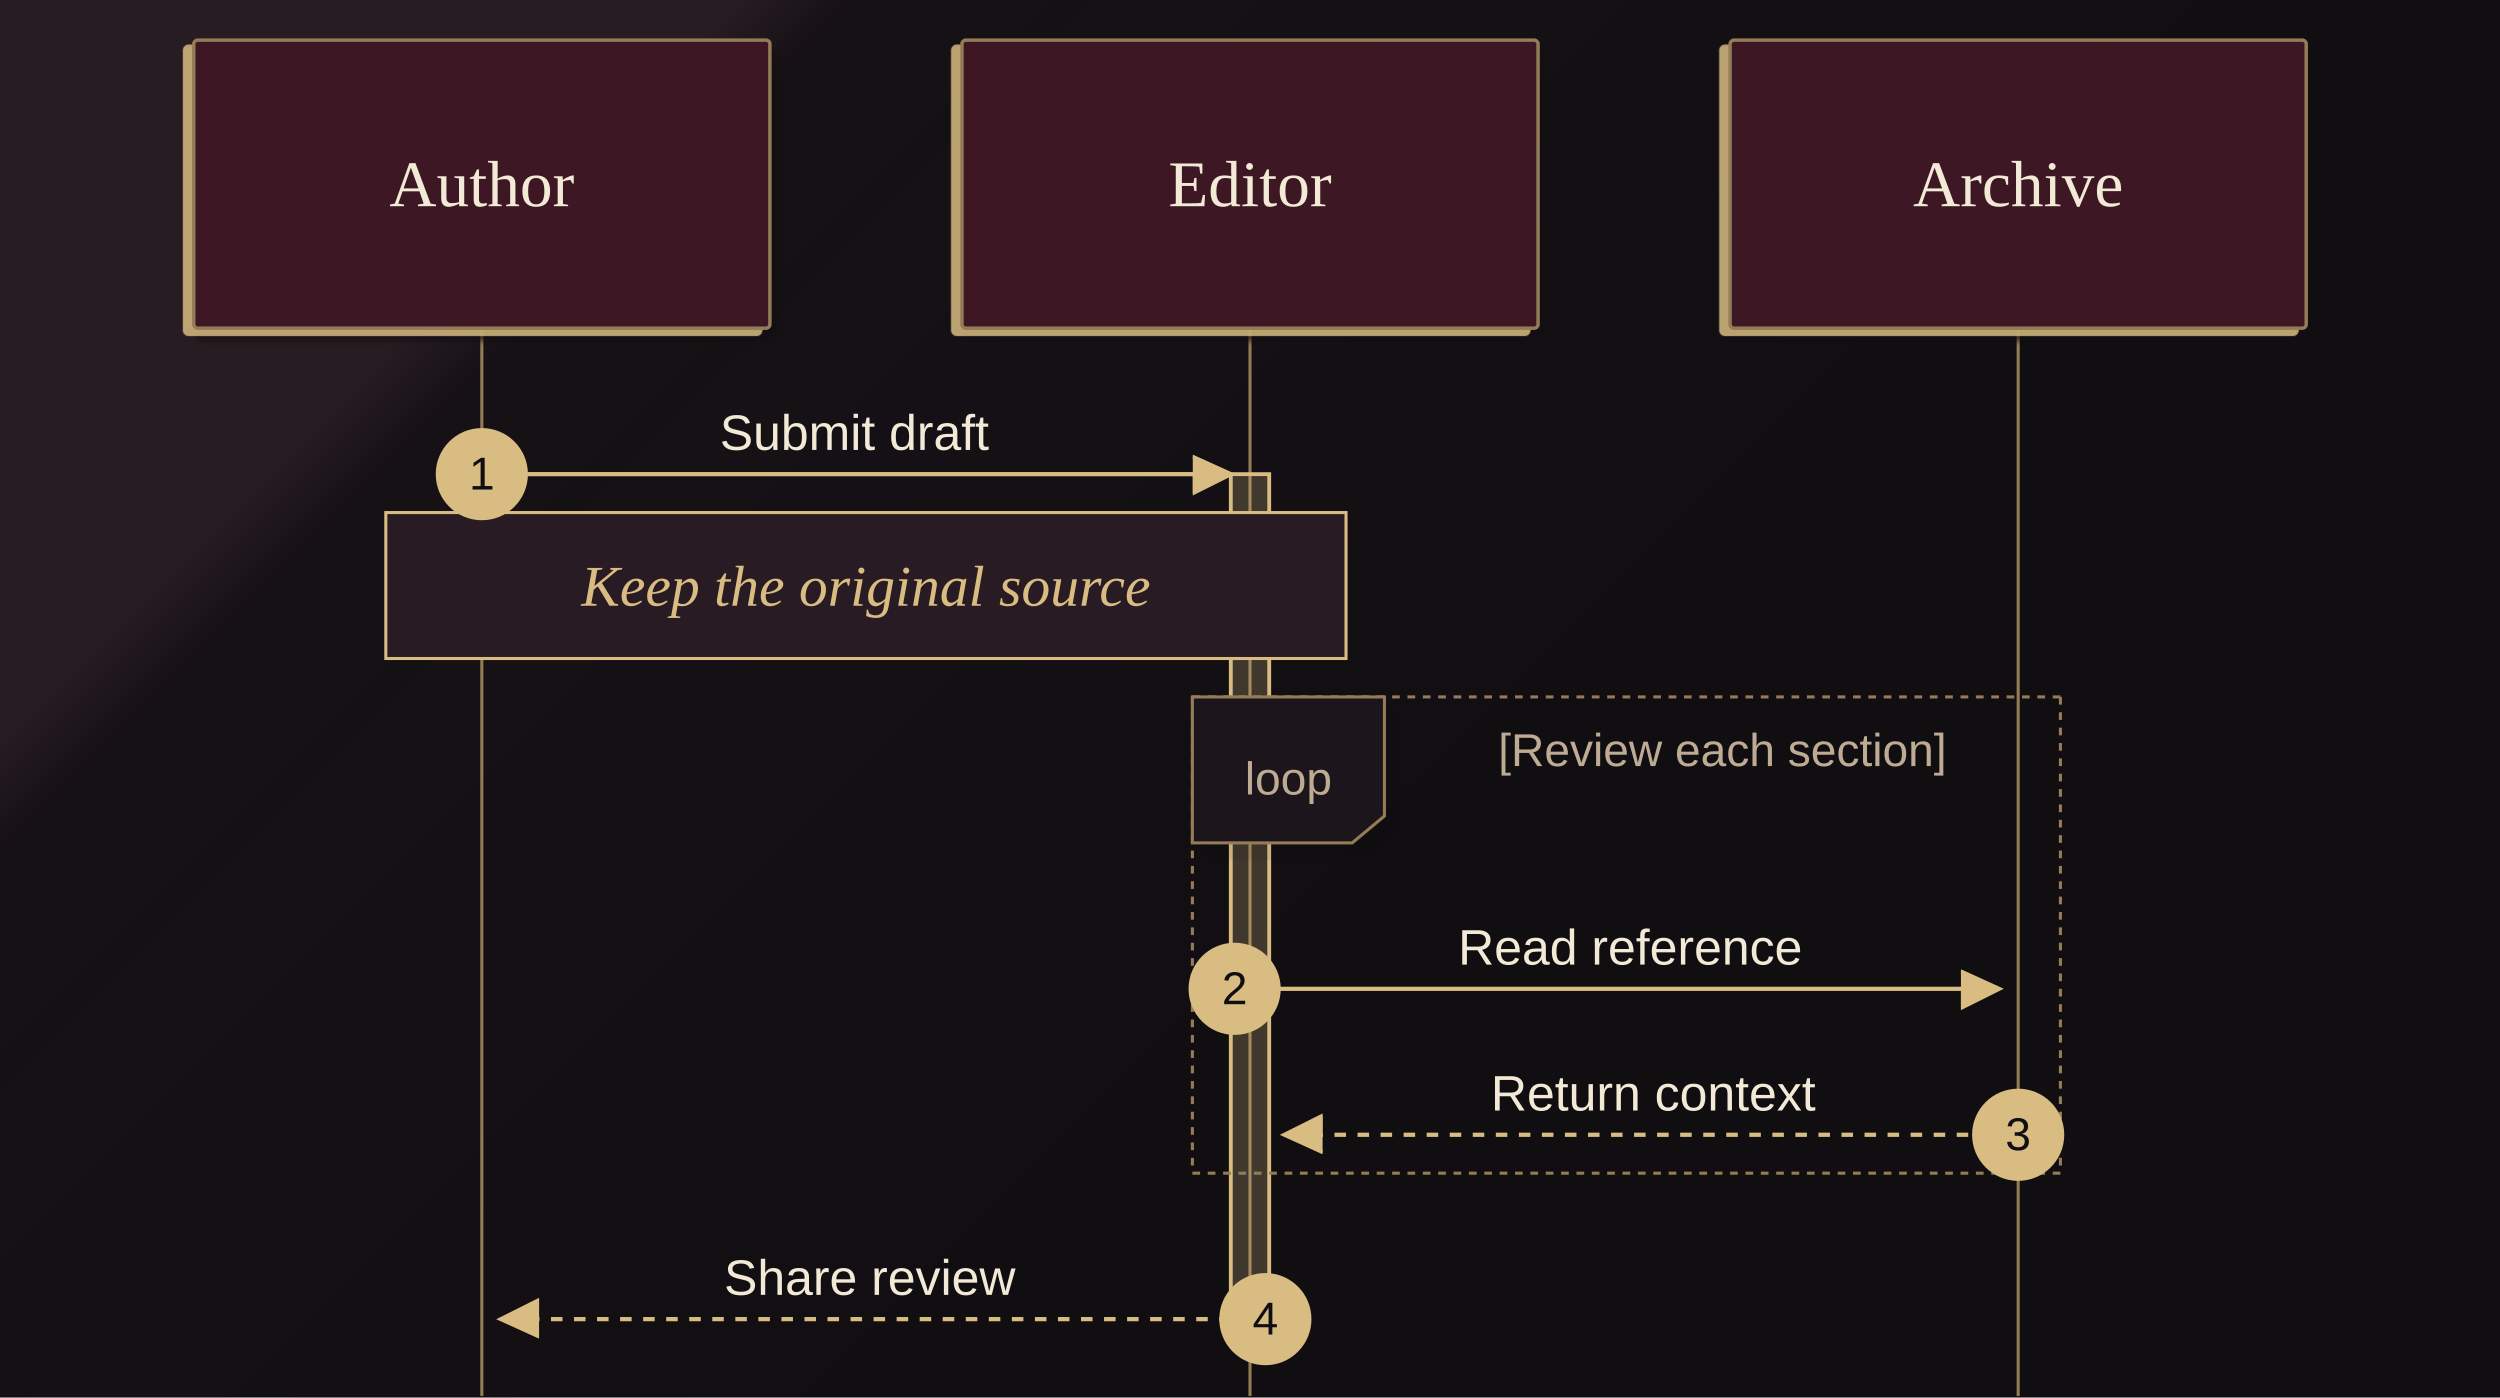
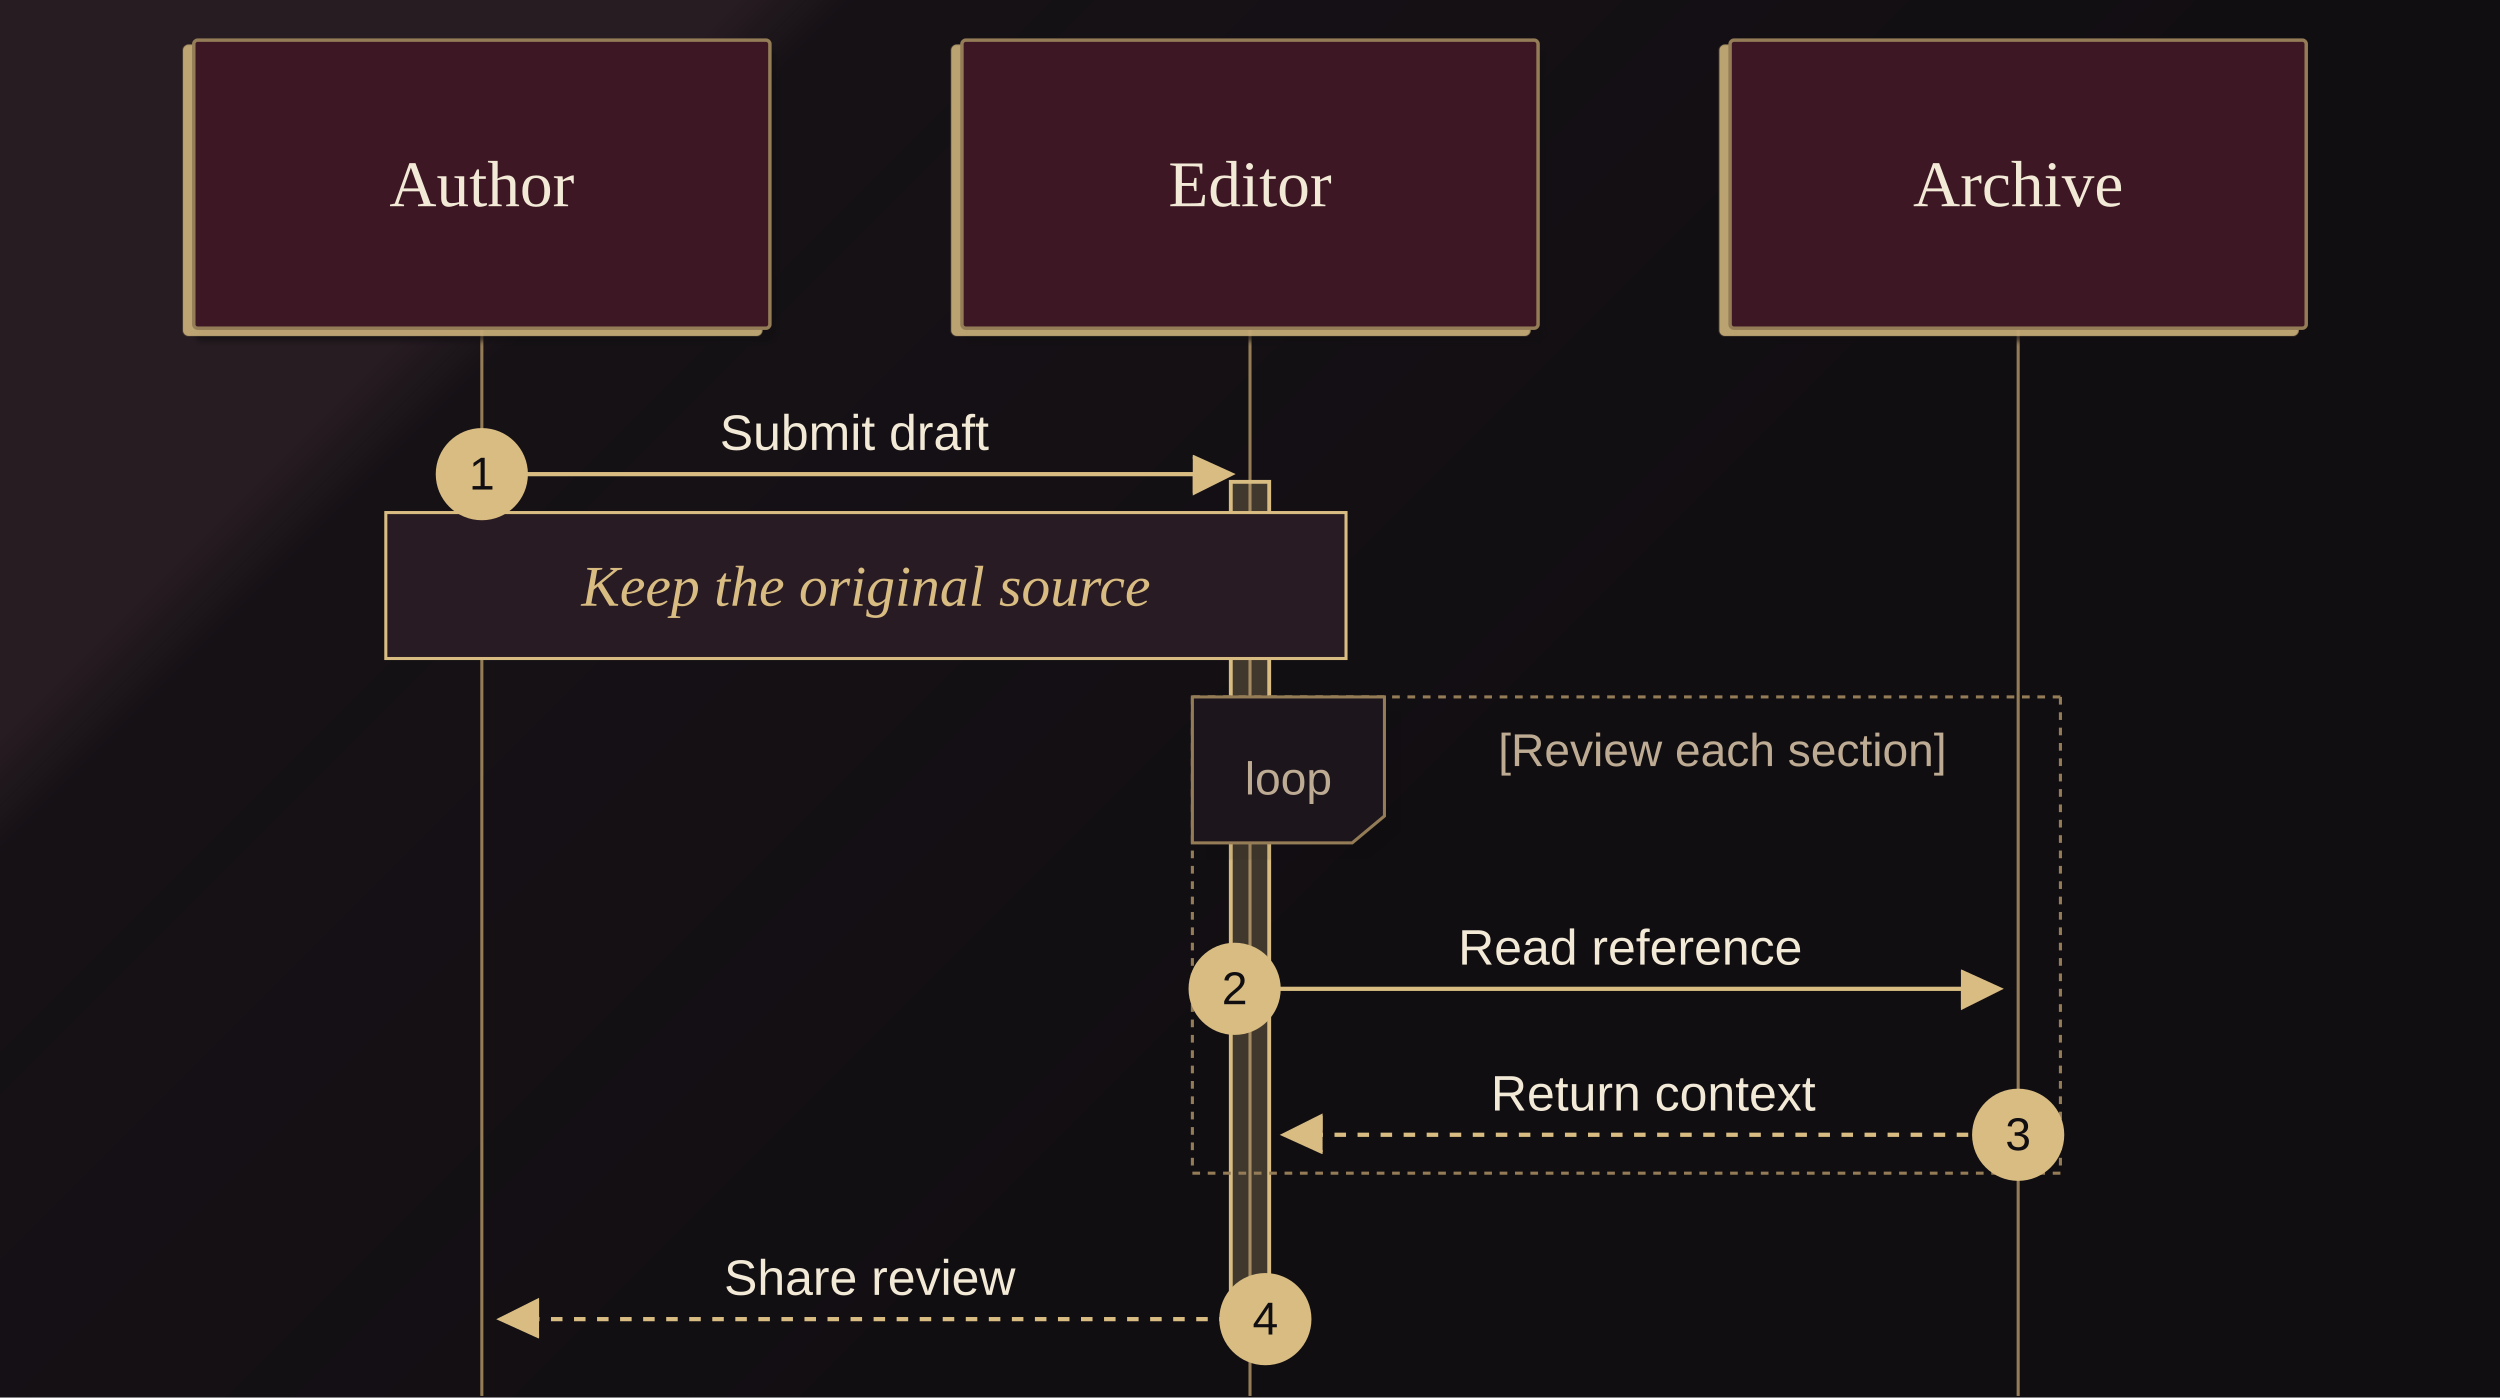
<svg xmlns="http://www.w3.org/2000/svg" id="theme-lacquer-sequence" width="100%" style="max-width: 650.9px;" viewBox="-50.45 -10.45 650.9 363.85" role="graphics-document document" aria-roledescription="sequence">
  <rect class="merman-theme-canvas-base" data-merman-theme-canvas="base" aria-hidden="true" pointer-events="none" x="-50.45" y="-10.45" width="650.9" height="363.85" fill="#110E12" />
  <defs>
    <linearGradient id="theme-lacquer-sequence-merman-theme-canvas-layer-0-gradient" gradientUnits="userSpaceOnUse" x1="21.313" y1="-82.212" x2="528.687" y2="425.163">
      <stop offset="0%" stop-color="rgba(148, 98, 114, 0.16)" />
      <stop offset="19%" stop-color="rgba(148, 98, 114, 0.16)" />
      <stop offset="22%" stop-color="rgba(148, 98, 114, 0.035)" />
      <stop offset="60%" stop-color="rgba(148, 98, 114, 0)" />
      <stop offset="100%" stop-color="rgba(148, 98, 114, 0)" />
    </linearGradient>
  </defs>
  <g class="merman-theme-canvas-layer" data-merman-theme-canvas-layer="0" aria-hidden="true" pointer-events="none">
    <rect x="-50.45" y="-10.45" width="650.9" height="363.85" fill="url(#theme-lacquer-sequence-merman-theme-canvas-layer-0-gradient)" />
  </g>
  <g>
    <line id="actor2" x1="475" y1="75" x2="475" y2="353" class="actor-line 200" stroke-width="0.5px" stroke="#999" name="Archive" data-et="life-line" data-id="Archive" />
    <g id="root-2" data-et="participant" data-type="participant" data-id="Archive" data-look="neo">
      <defs>
        <filter id="theme-lacquer-sequence-actor-2-top-theme-effect-design-effect-1" filterUnits="objectBoundingBox" x="-0.022" y="-0.043" width="1.05" height="1.127" color-interpolation-filters="sRGB">
          <feGaussianBlur in="SourceAlpha" stdDeviation="0.7" result="merman-shadow-0-blur" />
          <feOffset in="merman-shadow-0-blur" dx="1" dy="3" result="merman-shadow-0-offset" />
          <feFlood flood-color="rgba(17, 14, 18, 0.65)" result="merman-shadow-0-flood" />
          <feComposite in="merman-shadow-0-flood" in2="merman-shadow-0-offset" operator="in" result="merman-shadow-0-shadow" />
          <feGaussianBlur in="SourceAlpha" stdDeviation="0" result="merman-shadow-1-blur" />
          <feOffset in="merman-shadow-1-blur" dx="-2.4" dy="1.6" result="merman-shadow-1-offset" />
          <feFlood flood-color="rgba(216, 188, 130, 0.85)" result="merman-shadow-1-flood" />
          <feComposite in="merman-shadow-1-flood" in2="merman-shadow-1-offset" operator="in" result="merman-shadow-1-shadow" />
          <feMerge result="merman-shadow-stack-result">
            <feMergeNode in="merman-shadow-0-shadow" />
            <feMergeNode in="merman-shadow-1-shadow" />
            <feMergeNode in="SourceGraphic" />
          </feMerge>
        </filter>
      </defs>
      <rect x="400" y="0" fill="#eaeaea" stroke="#666" width="150" height="75" name="Archive" rx="1" ry="1" class="actor actor-top" data-look="neo" style="stroke-width:0.9px;" filter="url(#theme-lacquer-sequence-actor-2-top-theme-effect-design-effect-1)" />
      <text x="475" y="37.5" dominant-baseline="central" alignment-baseline="central" class="actor actor-box" style="text-anchor: middle;font-family:Georgia, &quot;Times New Roman&quot;, &quot;Noto Serif CJK SC&quot;, serif;font-size:17px;font-weight:400;font-style:normal;">
        <tspan x="475" dy="0">Archive</tspan>
      </text>
    </g>
  </g>
  <g>
    <line id="actor1" x1="275" y1="75" x2="275" y2="353" class="actor-line 200" stroke-width="0.5px" stroke="#999" name="Editor" data-et="life-line" data-id="Editor" />
    <g id="root-1" data-et="participant" data-type="participant" data-id="Editor" data-look="neo">
      <defs>
        <filter id="theme-lacquer-sequence-actor-1-top-theme-effect-design-effect-1" filterUnits="objectBoundingBox" x="-0.022" y="-0.043" width="1.05" height="1.127" color-interpolation-filters="sRGB">
          <feGaussianBlur in="SourceAlpha" stdDeviation="0.7" result="merman-shadow-0-blur" />
          <feOffset in="merman-shadow-0-blur" dx="1" dy="3" result="merman-shadow-0-offset" />
          <feFlood flood-color="rgba(17, 14, 18, 0.65)" result="merman-shadow-0-flood" />
          <feComposite in="merman-shadow-0-flood" in2="merman-shadow-0-offset" operator="in" result="merman-shadow-0-shadow" />
          <feGaussianBlur in="SourceAlpha" stdDeviation="0" result="merman-shadow-1-blur" />
          <feOffset in="merman-shadow-1-blur" dx="-2.4" dy="1.6" result="merman-shadow-1-offset" />
          <feFlood flood-color="rgba(216, 188, 130, 0.85)" result="merman-shadow-1-flood" />
          <feComposite in="merman-shadow-1-flood" in2="merman-shadow-1-offset" operator="in" result="merman-shadow-1-shadow" />
          <feMerge result="merman-shadow-stack-result">
            <feMergeNode in="merman-shadow-0-shadow" />
            <feMergeNode in="merman-shadow-1-shadow" />
            <feMergeNode in="SourceGraphic" />
          </feMerge>
        </filter>
      </defs>
      <rect x="200" y="0" fill="#eaeaea" stroke="#666" width="150" height="75" name="Editor" rx="1" ry="1" class="actor actor-top" data-look="neo" style="stroke-width:0.9px;" filter="url(#theme-lacquer-sequence-actor-1-top-theme-effect-design-effect-1)" />
      <text x="275" y="37.5" dominant-baseline="central" alignment-baseline="central" class="actor actor-box" style="text-anchor: middle;font-family:Georgia, &quot;Times New Roman&quot;, &quot;Noto Serif CJK SC&quot;, serif;font-size:17px;font-weight:400;font-style:normal;">
        <tspan x="275" dy="0">Editor</tspan>
      </text>
    </g>
  </g>
  <g>
    <line id="actor0" x1="75" y1="75" x2="75" y2="353" class="actor-line 200" stroke-width="0.5px" stroke="#999" name="Author" data-et="life-line" data-id="Author" />
    <g id="root-0" data-et="participant" data-type="participant" data-id="Author" data-look="neo">
      <defs>
        <filter id="theme-lacquer-sequence-actor-0-top-theme-effect-design-effect-1" filterUnits="objectBoundingBox" x="-0.022" y="-0.043" width="1.05" height="1.127" color-interpolation-filters="sRGB">
          <feGaussianBlur in="SourceAlpha" stdDeviation="0.7" result="merman-shadow-0-blur" />
          <feOffset in="merman-shadow-0-blur" dx="1" dy="3" result="merman-shadow-0-offset" />
          <feFlood flood-color="rgba(17, 14, 18, 0.65)" result="merman-shadow-0-flood" />
          <feComposite in="merman-shadow-0-flood" in2="merman-shadow-0-offset" operator="in" result="merman-shadow-0-shadow" />
          <feGaussianBlur in="SourceAlpha" stdDeviation="0" result="merman-shadow-1-blur" />
          <feOffset in="merman-shadow-1-blur" dx="-2.4" dy="1.6" result="merman-shadow-1-offset" />
          <feFlood flood-color="rgba(216, 188, 130, 0.85)" result="merman-shadow-1-flood" />
          <feComposite in="merman-shadow-1-flood" in2="merman-shadow-1-offset" operator="in" result="merman-shadow-1-shadow" />
          <feMerge result="merman-shadow-stack-result">
            <feMergeNode in="merman-shadow-0-shadow" />
            <feMergeNode in="merman-shadow-1-shadow" />
            <feMergeNode in="SourceGraphic" />
          </feMerge>
        </filter>
      </defs>
      <rect x="0" y="0" fill="#eaeaea" stroke="#666" width="150" height="75" name="Author" rx="1" ry="1" class="actor actor-top" data-look="neo" style="stroke-width:0.9px;" filter="url(#theme-lacquer-sequence-actor-0-top-theme-effect-design-effect-1)" />
      <text x="75" y="37.5" dominant-baseline="central" alignment-baseline="central" class="actor actor-box" style="text-anchor: middle;font-family:Georgia, &quot;Times New Roman&quot;, &quot;Noto Serif CJK SC&quot;, serif;font-size:17px;font-weight:400;font-style:normal;">
        <tspan x="75" dy="0">Author</tspan>
      </text>
    </g>
  </g>
  <style>#theme-lacquer-sequence{font-family:Avenir, "Segoe UI", Arial, "Noto Sans CJK SC", sans-serif;font-size:14px;fill:#28253D;}@keyframes edge-animation-frame{from{stroke-dashoffset:0;}}@keyframes dash{to{stroke-dashoffset:0;}}#theme-lacquer-sequence .edge-animation-slow{stroke-dasharray:9,5!important;stroke-dashoffset:900;animation:dash 50s linear infinite;stroke-linecap:round;}#theme-lacquer-sequence .edge-animation-fast{stroke-dasharray:9,5!important;stroke-dashoffset:900;animation:dash 20s linear infinite;stroke-linecap:round;}#theme-lacquer-sequence .error-icon{fill:#ffffff;}#theme-lacquer-sequence .error-text{fill:#000000;stroke:#000000;}#theme-lacquer-sequence .edge-thickness-normal{stroke-width:1px;}#theme-lacquer-sequence .edge-thickness-thick{stroke-width:3.5px;}#theme-lacquer-sequence .edge-pattern-solid{stroke-dasharray:0;}#theme-lacquer-sequence .edge-thickness-invisible{stroke-width:0;fill:none;}#theme-lacquer-sequence .edge-pattern-dashed{stroke-dasharray:3;}#theme-lacquer-sequence .edge-pattern-dotted{stroke-dasharray:2;}#theme-lacquer-sequence .marker{fill:#000000;stroke:#000000;}#theme-lacquer-sequence .marker.cross{stroke:#000000;}#theme-lacquer-sequence svg{font-family:Avenir, "Segoe UI", Arial, "Noto Sans CJK SC", sans-serif;font-size:14px;}#theme-lacquer-sequence p{margin:0;}#theme-lacquer-sequence .actor{stroke:#947C57;fill:#3D1824;stroke-width:2;}#theme-lacquer-sequence rect.actor.outer-path[data-look="neo"]{filter:url(#theme-lacquer-sequence-drop-shadow);}#theme-lacquer-sequence rect.note[data-look="neo"]{stroke:#D8BC82;fill:#291B23;filter:url(#theme-lacquer-sequence-drop-shadow);}#theme-lacquer-sequence text.actor&gt;tspan{stroke:none;}#theme-lacquer-sequence .actor-line{stroke:#947C57;stroke-width:0.8px;}#theme-lacquer-sequence .innerArc{stroke-width:1.5;stroke-dasharray:none;}#theme-lacquer-sequence .messageLine0{stroke-width:1.1px;stroke-dasharray:none;}#theme-lacquer-sequence .messageLine1{stroke-width:1.1px;stroke-dasharray:2,2;}#theme-lacquer-sequence .messageLine0,#theme-lacquer-sequence .messageLine1{stroke:#D8BC82;}#theme-lacquer-sequence [id="theme-lacquer-sequence-arrowhead"] path,#theme-lacquer-sequence [id="theme-lacquer-sequence-crosshead"] path,#theme-lacquer-sequence [id="theme-lacquer-sequence-filled-head"] path,#theme-lacquer-sequence [id="theme-lacquer-sequence-solidTopArrowHead"] path,#theme-lacquer-sequence [id="theme-lacquer-sequence-solidBottomArrowHead"] path{fill:#D8BC82;stroke:#D8BC82;}#theme-lacquer-sequence [id="theme-lacquer-sequence-stickTopArrowHead"] path,#theme-lacquer-sequence [id="theme-lacquer-sequence-stickBottomArrowHead"] path{stroke:#D8BC82;}#theme-lacquer-sequence [id="theme-lacquer-sequence-sequencenumber"]{fill:#D8BC82;}#theme-lacquer-sequence .sequenceNumber,#theme-lacquer-sequence .sequenceNumber&gt;tspan{fill:#110E12;}#theme-lacquer-sequence .messageText{stroke:none;}#theme-lacquer-sequence .labelBox{stroke:#947C57;fill:#1A131A;filter:url(#theme-lacquer-sequence-drop-shadow);}#theme-lacquer-sequence .labelText,#theme-lacquer-sequence .labelText&gt;tspan{stroke:none;}#theme-lacquer-sequence .loopText,#theme-lacquer-sequence .loopText&gt;tspan{stroke:none;}#theme-lacquer-sequence .sectionTitle,#theme-lacquer-sequence .sectionTitle&gt;tspan{stroke:none;}#theme-lacquer-sequence .loopLine{stroke-width:2px;stroke-dasharray:2,2;stroke:#947C57;fill:#28253D;}#theme-lacquer-sequence .note{stroke:#D8BC82;fill:#291B23;}#theme-lacquer-sequence .noteText,#theme-lacquer-sequence .noteText&gt;tspan{stroke:none;}#theme-lacquer-sequence .activation0{fill:hsl(-120, 0%, 80%);stroke:hsl(-120, 0%, 70%);}#theme-lacquer-sequence .activation1{fill:hsl(-120, 0%, 80%);stroke:hsl(-120, 0%, 70%);}#theme-lacquer-sequence .activation2{fill:hsl(-120, 0%, 80%);stroke:hsl(-120, 0%, 70%);}#theme-lacquer-sequence .actorPopupMenu{position:absolute;}#theme-lacquer-sequence .actorPopupMenuPanel{position:absolute;fill:#ffffff;box-shadow:0px 8px 16px 0px rgba(0,0,0,0.2);filter:drop-shadow(3px 5px 2px rgb(0 0 0 / 0.4));}#theme-lacquer-sequence .actor-man circle,#theme-lacquer-sequence line{fill:#ffffff;stroke-width:2px;}#theme-lacquer-sequence .actor-man line,#theme-lacquer-sequence .actor-man circle,#theme-lacquer-sequence .actor line,#theme-lacquer-sequence .actor circle{fill:#3D1824;}#theme-lacquer-sequence .actor-man line,#theme-lacquer-sequence .actor-man circle,#theme-lacquer-sequence .actor line,#theme-lacquer-sequence .actor circle{stroke:#947C57;}#theme-lacquer-sequence .activation0,#theme-lacquer-sequence .activation1,#theme-lacquer-sequence .activation2{fill:#D8BC823D;}#theme-lacquer-sequence .activation0,#theme-lacquer-sequence .activation1,#theme-lacquer-sequence .activation2{stroke:#D8BC82;}#theme-lacquer-sequence text.actor,#theme-lacquer-sequence text.actor&gt;tspan,#theme-lacquer-sequence text.text,#theme-lacquer-sequence text.text&gt;tspan{font-family:Georgia, "Times New Roman", "Noto Serif CJK SC", serif;font-size:17px;font-weight:400;font-style:normal;fill:#F2E9D6;}#theme-lacquer-sequence .messageText,#theme-lacquer-sequence .messageText&gt;tspan{font-family:Avenir, "Segoe UI", Arial, "Noto Sans CJK SC", sans-serif;font-size:13px;font-weight:400;font-style:normal;fill:#F2E9D6;}#theme-lacquer-sequence .noteText,#theme-lacquer-sequence .noteText&gt;tspan{font-family:Georgia, "Times New Roman", "Noto Serif CJK SC", serif;font-size:15px;font-weight:400;font-style:italic;fill:#D8BC82;}#theme-lacquer-sequence .loopText,#theme-lacquer-sequence .loopText&gt;tspan,#theme-lacquer-sequence .sectionTitle,#theme-lacquer-sequence .sectionTitle&gt;tspan,#theme-lacquer-sequence .labelText,#theme-lacquer-sequence .labelText&gt;tspan{font-family:Avenir, "Segoe UI", Arial, "Noto Sans CJK SC", sans-serif;font-size:12px;font-weight:400;font-style:normal;fill:#BEAB93;}#theme-lacquer-sequence g rect.rect{filter:url(#theme-lacquer-sequence-drop-shadow);stroke:#28253D;}#theme-lacquer-sequence :root{--mermaid-font-family:Avenir, "Segoe UI", Arial, "Noto Sans CJK SC", sans-serif;}</style>
  <g />
  <defs>
    <symbol id="theme-lacquer-sequence-computer" width="24" height="24">
      <path transform="scale(.5)" d="M2 2v13h20v-13h-20zm18 11h-16v-9h16v9zm-10.228 6l.466-1h3.524l.467 1h-4.457zm14.228 3h-24l2-6h2.104l-1.33 4h18.45l-1.297-4h2.073l2 6zm-5-10h-14v-7h14v7z" />
    </symbol>
  </defs>
  <defs>
    <symbol id="theme-lacquer-sequence-database" fill-rule="evenodd" clip-rule="evenodd">
      <path transform="scale(.5)" d="M12.258.001l.256.004.255.005.253.008.251.01.249.012.247.015.246.016.242.019.241.02.239.023.236.024.233.027.231.028.229.031.225.032.223.034.22.036.217.038.214.04.211.041.208.043.205.045.201.046.198.048.194.05.191.051.187.053.183.054.18.056.175.057.172.059.168.06.163.061.16.063.155.064.15.066.074.033.073.033.071.034.07.034.069.035.068.035.067.035.066.035.064.036.064.036.062.036.06.036.06.037.058.037.058.037.055.038.055.038.053.038.052.038.051.039.05.039.048.039.047.039.045.04.044.04.043.04.041.04.04.041.039.041.037.041.036.041.034.041.033.042.032.042.03.042.029.042.027.042.026.043.024.043.023.043.021.043.02.043.018.044.017.043.015.044.013.044.012.044.011.045.009.044.007.045.006.045.004.045.002.045.001.045v17l-.001.045-.002.045-.004.045-.006.045-.007.045-.009.044-.011.045-.012.044-.013.044-.015.044-.017.043-.018.044-.02.043-.021.043-.023.043-.024.043-.026.043-.027.042-.029.042-.03.042-.032.042-.033.042-.034.041-.036.041-.037.041-.039.041-.04.041-.041.04-.043.04-.044.04-.045.04-.047.039-.048.039-.05.039-.051.039-.052.038-.053.038-.055.038-.055.038-.058.037-.058.037-.06.037-.06.036-.062.036-.064.036-.064.036-.066.035-.067.035-.068.035-.069.035-.07.034-.071.034-.073.033-.074.033-.15.066-.155.064-.16.063-.163.061-.168.06-.172.059-.175.057-.18.056-.183.054-.187.053-.191.051-.194.05-.198.048-.201.046-.205.045-.208.043-.211.041-.214.04-.217.038-.22.036-.223.034-.225.032-.229.031-.231.028-.233.027-.236.024-.239.023-.241.02-.242.019-.246.016-.247.015-.249.012-.251.01-.253.008-.255.005-.256.004-.258.001-.258-.001-.256-.004-.255-.005-.253-.008-.251-.01-.249-.012-.247-.015-.245-.016-.243-.019-.241-.02-.238-.023-.236-.024-.234-.027-.231-.028-.228-.031-.226-.032-.223-.034-.22-.036-.217-.038-.214-.04-.211-.041-.208-.043-.204-.045-.201-.046-.198-.048-.195-.05-.19-.051-.187-.053-.184-.054-.179-.056-.176-.057-.172-.059-.167-.06-.164-.061-.159-.063-.155-.064-.151-.066-.074-.033-.072-.033-.072-.034-.07-.034-.069-.035-.068-.035-.067-.035-.066-.035-.064-.036-.063-.036-.062-.036-.061-.036-.06-.037-.058-.037-.057-.037-.056-.038-.055-.038-.053-.038-.052-.038-.051-.039-.049-.039-.049-.039-.046-.039-.046-.04-.044-.04-.043-.04-.041-.04-.04-.041-.039-.041-.037-.041-.036-.041-.034-.041-.033-.042-.032-.042-.03-.042-.029-.042-.027-.042-.026-.043-.024-.043-.023-.043-.021-.043-.02-.043-.018-.044-.017-.043-.015-.044-.013-.044-.012-.044-.011-.045-.009-.044-.007-.045-.006-.045-.004-.045-.002-.045-.001-.045v-17l.001-.045.002-.045.004-.045.006-.045.007-.045.009-.044.011-.045.012-.044.013-.044.015-.044.017-.043.018-.044.02-.043.021-.043.023-.043.024-.043.026-.043.027-.042.029-.042.03-.042.032-.042.033-.042.034-.041.036-.041.037-.041.039-.041.04-.041.041-.04.043-.04.044-.04.046-.04.046-.039.049-.039.049-.039.051-.039.052-.038.053-.038.055-.038.056-.038.057-.037.058-.037.06-.037.061-.036.062-.036.063-.036.064-.036.066-.035.067-.035.068-.035.069-.035.07-.034.072-.034.072-.033.074-.033.151-.066.155-.064.159-.063.164-.061.167-.06.172-.059.176-.057.179-.056.184-.054.187-.053.19-.051.195-.05.198-.048.201-.046.204-.045.208-.043.211-.041.214-.04.217-.038.22-.036.223-.034.226-.032.228-.031.231-.028.234-.027.236-.024.238-.023.241-.02.243-.019.245-.016.247-.015.249-.012.251-.01.253-.008.255-.005.256-.004.258-.001.258.001zm-9.258 20.499v.01l.001.021.003.021.004.022.005.021.006.022.007.022.009.023.01.022.011.023.012.023.013.023.015.023.016.024.017.023.018.024.019.024.021.024.022.025.023.024.024.025.052.049.056.05.061.051.066.051.07.051.075.051.079.052.084.052.088.052.092.052.097.052.102.051.105.052.11.052.114.051.119.051.123.051.127.05.131.05.135.05.139.048.144.049.147.047.152.047.155.047.16.045.163.045.167.043.171.043.176.041.178.041.183.039.187.039.19.037.194.035.197.035.202.033.204.031.209.03.212.029.216.027.219.025.222.024.226.021.23.02.233.018.236.016.24.015.243.012.246.01.249.008.253.005.256.004.259.001.26-.001.257-.004.254-.005.25-.008.247-.011.244-.012.241-.014.237-.016.233-.018.231-.021.226-.021.224-.024.22-.026.216-.027.212-.028.21-.031.205-.031.202-.034.198-.034.194-.036.191-.037.187-.039.183-.04.179-.04.175-.042.172-.043.168-.044.163-.045.16-.046.155-.046.152-.047.148-.048.143-.049.139-.049.136-.05.131-.05.126-.05.123-.051.118-.052.114-.051.11-.052.106-.052.101-.052.096-.052.092-.052.088-.053.083-.051.079-.052.074-.052.07-.051.065-.051.06-.051.056-.05.051-.05.023-.024.023-.025.021-.024.02-.024.019-.024.018-.024.017-.024.015-.023.014-.024.013-.023.012-.023.01-.023.01-.022.008-.022.006-.022.006-.022.004-.022.004-.021.001-.021.001-.021v-4.127l-.077.055-.08.053-.083.054-.085.053-.087.052-.09.052-.093.051-.095.05-.097.05-.1.049-.102.049-.105.048-.106.047-.109.047-.111.046-.114.045-.115.045-.118.044-.12.043-.122.042-.124.042-.126.041-.128.04-.13.04-.132.038-.134.038-.135.037-.138.037-.139.035-.142.035-.143.034-.144.033-.147.032-.148.031-.15.03-.151.03-.153.029-.154.027-.156.027-.158.026-.159.025-.161.024-.162.023-.163.022-.165.021-.166.02-.167.019-.169.018-.169.017-.171.016-.173.015-.173.014-.175.013-.175.012-.177.011-.178.01-.179.008-.179.008-.181.006-.182.005-.182.004-.184.003-.184.002h-.37l-.184-.002-.184-.003-.182-.004-.182-.005-.181-.006-.179-.008-.179-.008-.178-.01-.176-.011-.176-.012-.175-.013-.173-.014-.172-.015-.171-.016-.17-.017-.169-.018-.167-.019-.166-.02-.165-.021-.163-.022-.162-.023-.161-.024-.159-.025-.157-.026-.156-.027-.155-.027-.153-.029-.151-.03-.15-.03-.148-.031-.146-.032-.145-.033-.143-.034-.141-.035-.14-.035-.137-.037-.136-.037-.134-.038-.132-.038-.13-.04-.128-.04-.126-.041-.124-.042-.122-.042-.12-.044-.117-.043-.116-.045-.113-.045-.112-.046-.109-.047-.106-.047-.105-.048-.102-.049-.1-.049-.097-.05-.095-.05-.093-.052-.09-.051-.087-.052-.085-.053-.083-.054-.08-.054-.077-.054v4.127zm0-5.654v.011l.001.021.003.021.004.021.005.022.006.022.007.022.009.022.01.022.011.023.012.023.013.023.015.024.016.023.017.024.018.024.019.024.021.024.022.024.023.025.024.024.052.05.056.05.061.05.066.051.07.051.075.052.079.051.084.052.088.052.092.052.097.052.102.052.105.052.11.051.114.051.119.052.123.05.127.051.131.05.135.049.139.049.144.048.147.048.152.047.155.046.16.045.163.045.167.044.171.042.176.042.178.04.183.04.187.038.19.037.194.036.197.034.202.033.204.032.209.03.212.028.216.027.219.025.222.024.226.022.23.02.233.018.236.016.24.014.243.012.246.01.249.008.253.006.256.003.259.001.26-.001.257-.003.254-.006.25-.008.247-.01.244-.012.241-.015.237-.016.233-.018.231-.02.226-.022.224-.024.22-.025.216-.027.212-.029.21-.03.205-.032.202-.033.198-.035.194-.036.191-.037.187-.039.183-.039.179-.041.175-.042.172-.043.168-.044.163-.045.16-.045.155-.047.152-.047.148-.048.143-.048.139-.05.136-.049.131-.05.126-.051.123-.051.118-.051.114-.052.11-.052.106-.052.101-.052.096-.052.092-.052.088-.052.083-.052.079-.052.074-.051.07-.052.065-.051.06-.05.056-.051.051-.049.023-.025.023-.024.021-.025.02-.024.019-.024.018-.024.017-.024.015-.023.014-.023.013-.024.012-.022.01-.023.01-.023.008-.022.006-.022.006-.022.004-.021.004-.022.001-.021.001-.021v-4.139l-.077.054-.08.054-.083.054-.085.052-.087.053-.09.051-.093.051-.095.051-.097.05-.1.049-.102.049-.105.048-.106.047-.109.047-.111.046-.114.045-.115.044-.118.044-.12.044-.122.042-.124.042-.126.041-.128.04-.13.039-.132.039-.134.038-.135.037-.138.036-.139.036-.142.035-.143.033-.144.033-.147.033-.148.031-.15.03-.151.03-.153.028-.154.028-.156.027-.158.026-.159.025-.161.024-.162.023-.163.022-.165.021-.166.02-.167.019-.169.018-.169.017-.171.016-.173.015-.173.014-.175.013-.175.012-.177.011-.178.009-.179.009-.179.007-.181.007-.182.005-.182.004-.184.003-.184.002h-.37l-.184-.002-.184-.003-.182-.004-.182-.005-.181-.007-.179-.007-.179-.009-.178-.009-.176-.011-.176-.012-.175-.013-.173-.014-.172-.015-.171-.016-.17-.017-.169-.018-.167-.019-.166-.02-.165-.021-.163-.022-.162-.023-.161-.024-.159-.025-.157-.026-.156-.027-.155-.028-.153-.028-.151-.03-.15-.03-.148-.031-.146-.033-.145-.033-.143-.033-.141-.035-.14-.036-.137-.036-.136-.037-.134-.038-.132-.039-.13-.039-.128-.04-.126-.041-.124-.042-.122-.043-.12-.043-.117-.044-.116-.044-.113-.046-.112-.046-.109-.046-.106-.047-.105-.048-.102-.049-.1-.049-.097-.05-.095-.051-.093-.051-.09-.051-.087-.053-.085-.052-.083-.054-.08-.054-.077-.054v4.139zm0-5.666v.011l.001.02.003.022.004.021.005.022.006.021.007.022.009.023.01.022.011.023.012.023.013.023.015.023.016.024.017.024.018.023.019.024.021.025.022.024.023.024.024.025.052.05.056.05.061.05.066.051.07.051.075.052.079.051.084.052.088.052.092.052.097.052.102.052.105.051.11.052.114.051.119.051.123.051.127.05.131.05.135.05.139.049.144.048.147.048.152.047.155.046.16.045.163.045.167.043.171.043.176.042.178.04.183.04.187.038.19.037.194.036.197.034.202.033.204.032.209.03.212.028.216.027.219.025.222.024.226.021.23.02.233.018.236.017.24.014.243.012.246.01.249.008.253.006.256.003.259.001.26-.001.257-.003.254-.006.25-.008.247-.01.244-.013.241-.014.237-.016.233-.018.231-.02.226-.022.224-.024.22-.025.216-.027.212-.029.21-.03.205-.032.202-.033.198-.035.194-.036.191-.037.187-.039.183-.039.179-.041.175-.042.172-.043.168-.044.163-.045.16-.045.155-.047.152-.047.148-.048.143-.049.139-.049.136-.049.131-.051.126-.05.123-.051.118-.052.114-.051.11-.052.106-.052.101-.052.096-.052.092-.052.088-.052.083-.052.079-.052.074-.052.07-.051.065-.051.06-.051.056-.05.051-.049.023-.025.023-.025.021-.024.02-.024.019-.024.018-.024.017-.024.015-.023.014-.024.013-.023.012-.023.01-.022.01-.023.008-.022.006-.022.006-.022.004-.022.004-.021.001-.021.001-.021v-4.153l-.077.054-.08.054-.083.053-.085.053-.087.053-.09.051-.093.051-.095.051-.097.05-.1.049-.102.048-.105.048-.106.048-.109.046-.111.046-.114.046-.115.044-.118.044-.12.043-.122.043-.124.042-.126.041-.128.04-.13.039-.132.039-.134.038-.135.037-.138.036-.139.036-.142.034-.143.034-.144.033-.147.032-.148.032-.15.03-.151.03-.153.028-.154.028-.156.027-.158.026-.159.024-.161.024-.162.023-.163.023-.165.021-.166.02-.167.019-.169.018-.169.017-.171.016-.173.015-.173.014-.175.013-.175.012-.177.01-.178.01-.179.009-.179.007-.181.006-.182.006-.182.004-.184.003-.184.001-.185.001-.185-.001-.184-.001-.184-.003-.182-.004-.182-.006-.181-.006-.179-.007-.179-.009-.178-.01-.176-.01-.176-.012-.175-.013-.173-.014-.172-.015-.171-.016-.17-.017-.169-.018-.167-.019-.166-.02-.165-.021-.163-.023-.162-.023-.161-.024-.159-.024-.157-.026-.156-.027-.155-.028-.153-.028-.151-.03-.15-.03-.148-.032-.146-.032-.145-.033-.143-.034-.141-.034-.14-.036-.137-.036-.136-.037-.134-.038-.132-.039-.13-.039-.128-.041-.126-.041-.124-.041-.122-.043-.12-.043-.117-.044-.116-.044-.113-.046-.112-.046-.109-.046-.106-.048-.105-.048-.102-.048-.1-.05-.097-.049-.095-.051-.093-.051-.09-.052-.087-.052-.085-.053-.083-.053-.08-.054-.077-.054v4.153zm8.74-8.179l-.257.004-.254.005-.25.008-.247.011-.244.012-.241.014-.237.016-.233.018-.231.021-.226.022-.224.023-.22.026-.216.027-.212.028-.21.031-.205.032-.202.033-.198.034-.194.036-.191.038-.187.038-.183.04-.179.041-.175.042-.172.043-.168.043-.163.045-.16.046-.155.046-.152.048-.148.048-.143.048-.139.049-.136.05-.131.05-.126.051-.123.051-.118.051-.114.052-.11.052-.106.052-.101.052-.096.052-.092.052-.088.052-.083.052-.079.052-.074.051-.07.052-.065.051-.06.05-.056.05-.051.05-.023.025-.023.024-.021.024-.02.025-.019.024-.018.024-.017.023-.015.024-.014.023-.013.023-.012.023-.01.023-.01.022-.008.022-.006.023-.006.021-.004.022-.004.021-.001.021-.001.021.001.021.001.021.004.021.004.022.006.021.006.023.008.022.01.022.01.023.012.023.013.023.014.023.015.024.017.023.018.024.019.024.02.025.021.024.023.024.023.025.051.05.056.05.06.05.065.051.07.052.074.051.079.052.083.052.088.052.092.052.096.052.101.052.106.052.11.052.114.052.118.051.123.051.126.051.131.05.136.05.139.049.143.048.148.048.152.048.155.046.16.046.163.045.168.043.172.043.175.042.179.041.183.04.187.038.191.038.194.036.198.034.202.033.205.032.21.031.212.028.216.027.22.026.224.023.226.022.231.021.233.018.237.016.241.014.244.012.247.011.25.008.254.005.257.004.26.001.26-.001.257-.004.254-.005.25-.008.247-.011.244-.012.241-.014.237-.016.233-.018.231-.021.226-.022.224-.023.22-.026.216-.027.212-.028.21-.031.205-.032.202-.033.198-.034.194-.036.191-.038.187-.038.183-.04.179-.041.175-.042.172-.043.168-.043.163-.045.16-.046.155-.046.152-.048.148-.048.143-.048.139-.049.136-.05.131-.05.126-.051.123-.051.118-.051.114-.052.11-.052.106-.052.101-.052.096-.052.092-.052.088-.052.083-.052.079-.052.074-.051.07-.052.065-.051.06-.05.056-.05.051-.05.023-.025.023-.024.021-.024.02-.025.019-.024.018-.024.017-.023.015-.024.014-.023.013-.023.012-.023.01-.023.01-.022.008-.022.006-.023.006-.021.004-.022.004-.021.001-.021.001-.021-.001-.021-.001-.021-.004-.021-.004-.022-.006-.021-.006-.023-.008-.022-.01-.022-.01-.023-.012-.023-.013-.023-.014-.023-.015-.024-.017-.023-.018-.024-.019-.024-.02-.025-.021-.024-.023-.024-.023-.025-.051-.05-.056-.05-.06-.05-.065-.051-.07-.052-.074-.051-.079-.052-.083-.052-.088-.052-.092-.052-.096-.052-.101-.052-.106-.052-.11-.052-.114-.052-.118-.051-.123-.051-.126-.051-.131-.05-.136-.05-.139-.049-.143-.048-.148-.048-.152-.048-.155-.046-.16-.046-.163-.045-.168-.043-.172-.043-.175-.042-.179-.041-.183-.04-.187-.038-.191-.038-.194-.036-.198-.034-.202-.033-.205-.032-.21-.031-.212-.028-.216-.027-.22-.026-.224-.023-.226-.022-.231-.021-.233-.018-.237-.016-.241-.014-.244-.012-.247-.011-.25-.008-.254-.005-.257-.004-.26-.001-.26.001z" />
    </symbol>
  </defs>
  <defs>
    <symbol id="theme-lacquer-sequence-clock" width="24" height="24">
      <path transform="scale(.5)" d="M12 2c5.514 0 10 4.486 10 10s-4.486 10-10 10-10-4.486-10-10 4.486-10 10-10zm0-2c-6.627 0-12 5.373-12 12s5.373 12 12 12 12-5.373 12-12-5.373-12-12-12zm5.848 12.459c.202.038.202.333.001.372-1.907.361-6.045 1.111-6.547 1.111-.719 0-1.301-.582-1.301-1.301 0-.512.77-5.447 1.125-7.445.034-.192.312-.181.343.014l.985 6.238 5.394 1.011z" />
    </symbol>
  </defs>
  <defs>
    <marker id="theme-lacquer-sequence-arrowhead" refX="7.9" refY="5" markerUnits="userSpaceOnUse" markerWidth="12" markerHeight="12" orient="auto-start-reverse">
      <path d="M -1 0 L 10 5 L 0 10 z" />
    </marker>
  </defs>
  <defs>
    <marker id="theme-lacquer-sequence-crosshead" markerWidth="15" markerHeight="8" orient="auto" refX="4" refY="4.5">
      <path fill="none" stroke="#000000" stroke-width="1pt" d="M 1,2 L 6,7 M 6,2 L 1,7" style="stroke-dasharray: 0, 0;" />
    </marker>
  </defs>
  <defs>
    <marker id="theme-lacquer-sequence-filled-head" refX="15.5" refY="7" markerWidth="20" markerHeight="28" orient="auto">
      <path d="M 18,7 L9,13 L14,7 L9,1 Z" />
    </marker>
  </defs>
  <defs>
    <marker id="theme-lacquer-sequence-sequencenumber" refX="15" refY="15" markerWidth="60" markerHeight="40" orient="auto">
      <circle cx="15" cy="15" r="6" />
    </marker>
  </defs>
  <defs>
    <marker id="theme-lacquer-sequence-solidTopArrowHead" refX="7.9" refY="7.25" markerUnits="userSpaceOnUse" markerWidth="12" markerHeight="12" orient="auto-start-reverse">
      <path d="M 0 0 L 10 8 L 0 8 z" />
    </marker>
  </defs>
  <defs>
    <marker id="theme-lacquer-sequence-solidBottomArrowHead" refX="7.9" refY="0.75" markerUnits="userSpaceOnUse" markerWidth="12" markerHeight="12" orient="auto-start-reverse">
      <path d="M 0 0 L 10 0 L 0 8 z" />
    </marker>
  </defs>
  <defs>
    <marker id="theme-lacquer-sequence-stickTopArrowHead" refX="7.5" refY="7" markerUnits="userSpaceOnUse" markerWidth="12" markerHeight="12" orient="auto-start-reverse">
      <path d="M 0 0 L 7 7" stroke="black" stroke-width="1.5" fill="none" />
    </marker>
  </defs>
  <defs>
    <marker id="theme-lacquer-sequence-stickBottomArrowHead" refX="7.5" refY="0" markerUnits="userSpaceOnUse" markerWidth="12" markerHeight="12" orient="auto-start-reverse">
      <path d="M 0 7 L 7 0" stroke="black" stroke-width="1.5" fill="none" />
    </marker>
  </defs>
  <defs>
    <filter id="theme-lacquer-sequence-drop-shadow" height="130%" width="130%">
      <feDropShadow dx="4" dy="4" stdDeviation="0" flood-opacity="0.06" flood-color="#000000" />
    </filter>
  </defs>
  <g>
-     <rect x="270" y="113" fill="#EDF2AE" stroke="#666" width="10" height="220" class="activation0" data-look="neo" stroke-width="1" />
+     <rect x="270" y="115" fill="#EDF2AE" stroke="#666" width="10" height="218" class="activation0" data-look="neo" stroke-width="1" />
  </g>
  <g data-et="note" data-id="i3">
    <rect x="50" y="123" fill="#EDF2AE" stroke="#666" width="250" height="38" class="note" data-look="neo" stroke-width="0.8" rx="0" ry="0" style="filter:none;" />
    <text x="175" y="128" text-anchor="middle" dominant-baseline="middle" alignment-baseline="middle" class="noteText" dy="1em" style="font-family:Georgia, &quot;Times New Roman&quot;, &quot;Noto Serif CJK SC&quot;, serif;font-size:15px;font-weight:400;font-style:italic;">
      <tspan x="175">Keep the original source</tspan>
    </text>
  </g>
  <g data-et="control-structure" data-id="i7">
    <line x1="260" y1="171" x2="486" y2="171" class="loopLine" style="stroke-width:0.8px;filter:none;" />
    <line x1="486" y1="171" x2="486" y2="295" class="loopLine" style="stroke-width:0.8px;filter:none;" />
    <line x1="260" y1="295" x2="486" y2="295" class="loopLine" style="stroke-width:0.8px;filter:none;" />
    <line x1="260" y1="171" x2="260" y2="295" class="loopLine" style="stroke-width:0.8px;filter:none;" />
    <polygon points="260,171 310,171 310,202 301.6,209 260,209" class="labelBox" style="stroke-width:0.8px;" />
    <text x="285" y="193" text-anchor="middle" dominant-baseline="middle" alignment-baseline="middle" class="labelText" style="font-family:Avenir, &quot;Segoe UI&quot;, Arial, &quot;Noto Sans CJK SC&quot;, sans-serif;font-size:12px;font-weight:400;font-style:normal;">loop</text>
    <text x="398" y="189" text-anchor="middle" class="loopText" style="font-family:Avenir, &quot;Segoe UI&quot;, Arial, &quot;Noto Sans CJK SC&quot;, sans-serif;font-size:12px;font-weight:400;font-style:normal;">
      <tspan x="398">[Review each section]</tspan>
    </text>
  </g>
  <text x="172" y="90" text-anchor="middle" dominant-baseline="middle" alignment-baseline="middle" class="messageText" dy="1em" style="font-family:Avenir, &quot;Segoe UI&quot;, Arial, &quot;Noto Sans CJK SC&quot;, sans-serif;font-size:13px;font-weight:400;font-style:normal;">Submit draft</text>
  <line x1="76" y1="113" x2="268" y2="113" class="messageLine0" data-et="message" data-id="i1" data-from="Author" data-to="Editor" stroke-width="2" stroke="none" marker-end="url(#theme-lacquer-sequence-arrowhead)" style="fill: none;" />
  <line x1="75" y1="113" x2="75" y2="113" stroke-width="0" marker-start="url(#theme-lacquer-sequence-sequencenumber)" />
  <text x="75" y="117" font-family="sans-serif" font-size="12px" text-anchor="middle" class="sequenceNumber" style="font-family:Avenir, &quot;Segoe UI&quot;, Arial, &quot;Noto Sans CJK SC&quot;, sans-serif;font-weight:400;font-style:normal;">1</text>
  <text x="374" y="224" text-anchor="middle" dominant-baseline="middle" alignment-baseline="middle" class="messageText" dy="1em" style="font-family:Avenir, &quot;Segoe UI&quot;, Arial, &quot;Noto Sans CJK SC&quot;, sans-serif;font-size:13px;font-weight:400;font-style:normal;">Read reference</text>
  <line x1="280" y1="247" x2="468" y2="247" class="messageLine0" data-et="message" data-id="i5" data-from="Editor" data-to="Archive" stroke-width="2" stroke="none" marker-end="url(#theme-lacquer-sequence-arrowhead)" style="fill: none;" />
  <line x1="271" y1="247" x2="271" y2="247" stroke-width="0" marker-start="url(#theme-lacquer-sequence-sequencenumber)" />
  <text x="271" y="251" font-family="sans-serif" font-size="12px" text-anchor="middle" class="sequenceNumber" style="font-family:Avenir, &quot;Segoe UI&quot;, Arial, &quot;Noto Sans CJK SC&quot;, sans-serif;font-weight:400;font-style:normal;">2</text>
  <text x="380" y="262" text-anchor="middle" dominant-baseline="middle" alignment-baseline="middle" class="messageText" dy="1em" style="font-family:Avenir, &quot;Segoe UI&quot;, Arial, &quot;Noto Sans CJK SC&quot;, sans-serif;font-size:13px;font-weight:400;font-style:normal;">Return context</text>
  <line x1="474" y1="285" x2="286" y2="285" class="messageLine1" data-et="message" data-id="i6" data-from="Archive" data-to="Editor" stroke-width="2" stroke="none" marker-end="url(#theme-lacquer-sequence-arrowhead)" style="stroke-dasharray: 3, 3; fill: none;" />
  <line x1="475" y1="285" x2="475" y2="285" stroke-width="0" marker-start="url(#theme-lacquer-sequence-sequencenumber)" />
  <text x="475" y="289" font-family="sans-serif" font-size="12px" text-anchor="middle" class="sequenceNumber" style="font-family:Avenir, &quot;Segoe UI&quot;, Arial, &quot;Noto Sans CJK SC&quot;, sans-serif;font-weight:400;font-style:normal;">3</text>
  <text x="176" y="310" text-anchor="middle" dominant-baseline="middle" alignment-baseline="middle" class="messageText" dy="1em" style="font-family:Avenir, &quot;Segoe UI&quot;, Arial, &quot;Noto Sans CJK SC&quot;, sans-serif;font-size:13px;font-weight:400;font-style:normal;">Share review</text>
  <line x1="270" y1="333" x2="82" y2="333" class="messageLine1" data-et="message" data-id="i8" data-from="Editor" data-to="Author" stroke-width="2" stroke="none" marker-end="url(#theme-lacquer-sequence-arrowhead)" style="stroke-dasharray: 3, 3; fill: none;" />
  <line x1="279" y1="333" x2="279" y2="333" stroke-width="0" marker-start="url(#theme-lacquer-sequence-sequencenumber)" />
  <text x="279" y="337" font-family="sans-serif" font-size="12px" text-anchor="middle" class="sequenceNumber" style="font-family:Avenir, &quot;Segoe UI&quot;, Arial, &quot;Noto Sans CJK SC&quot;, sans-serif;font-weight:400;font-style:normal;">4</text>
</svg>
